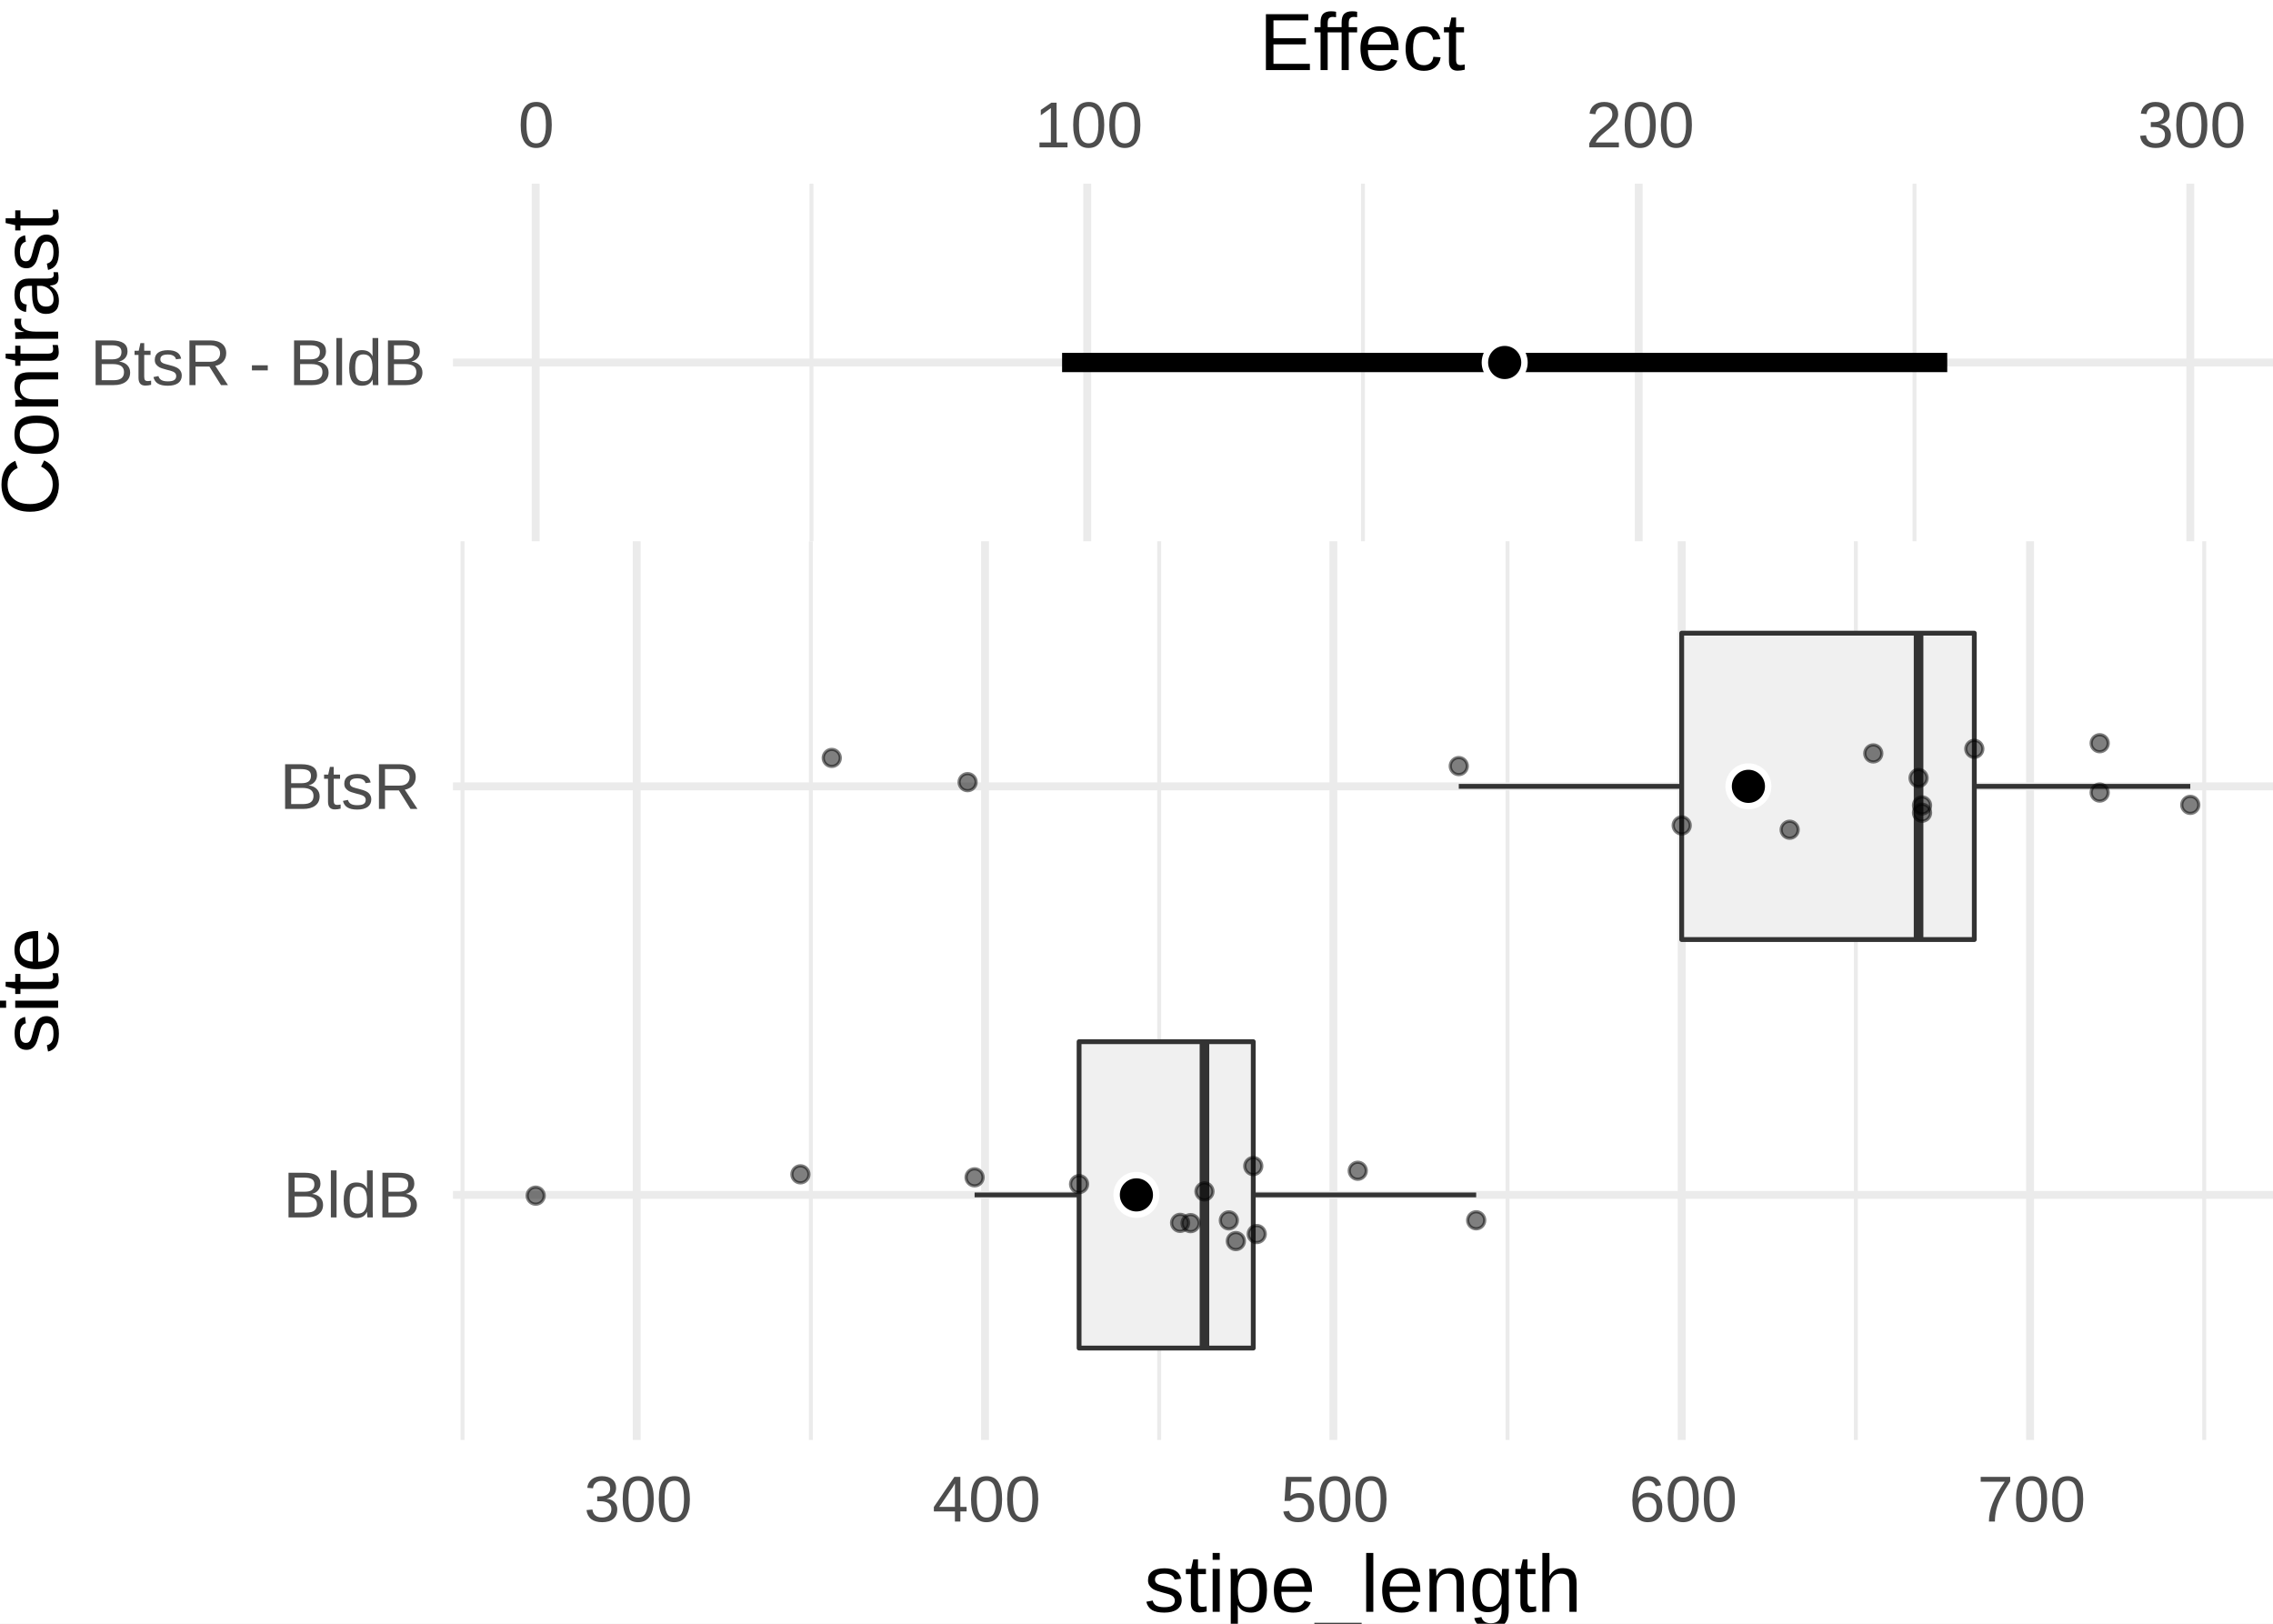
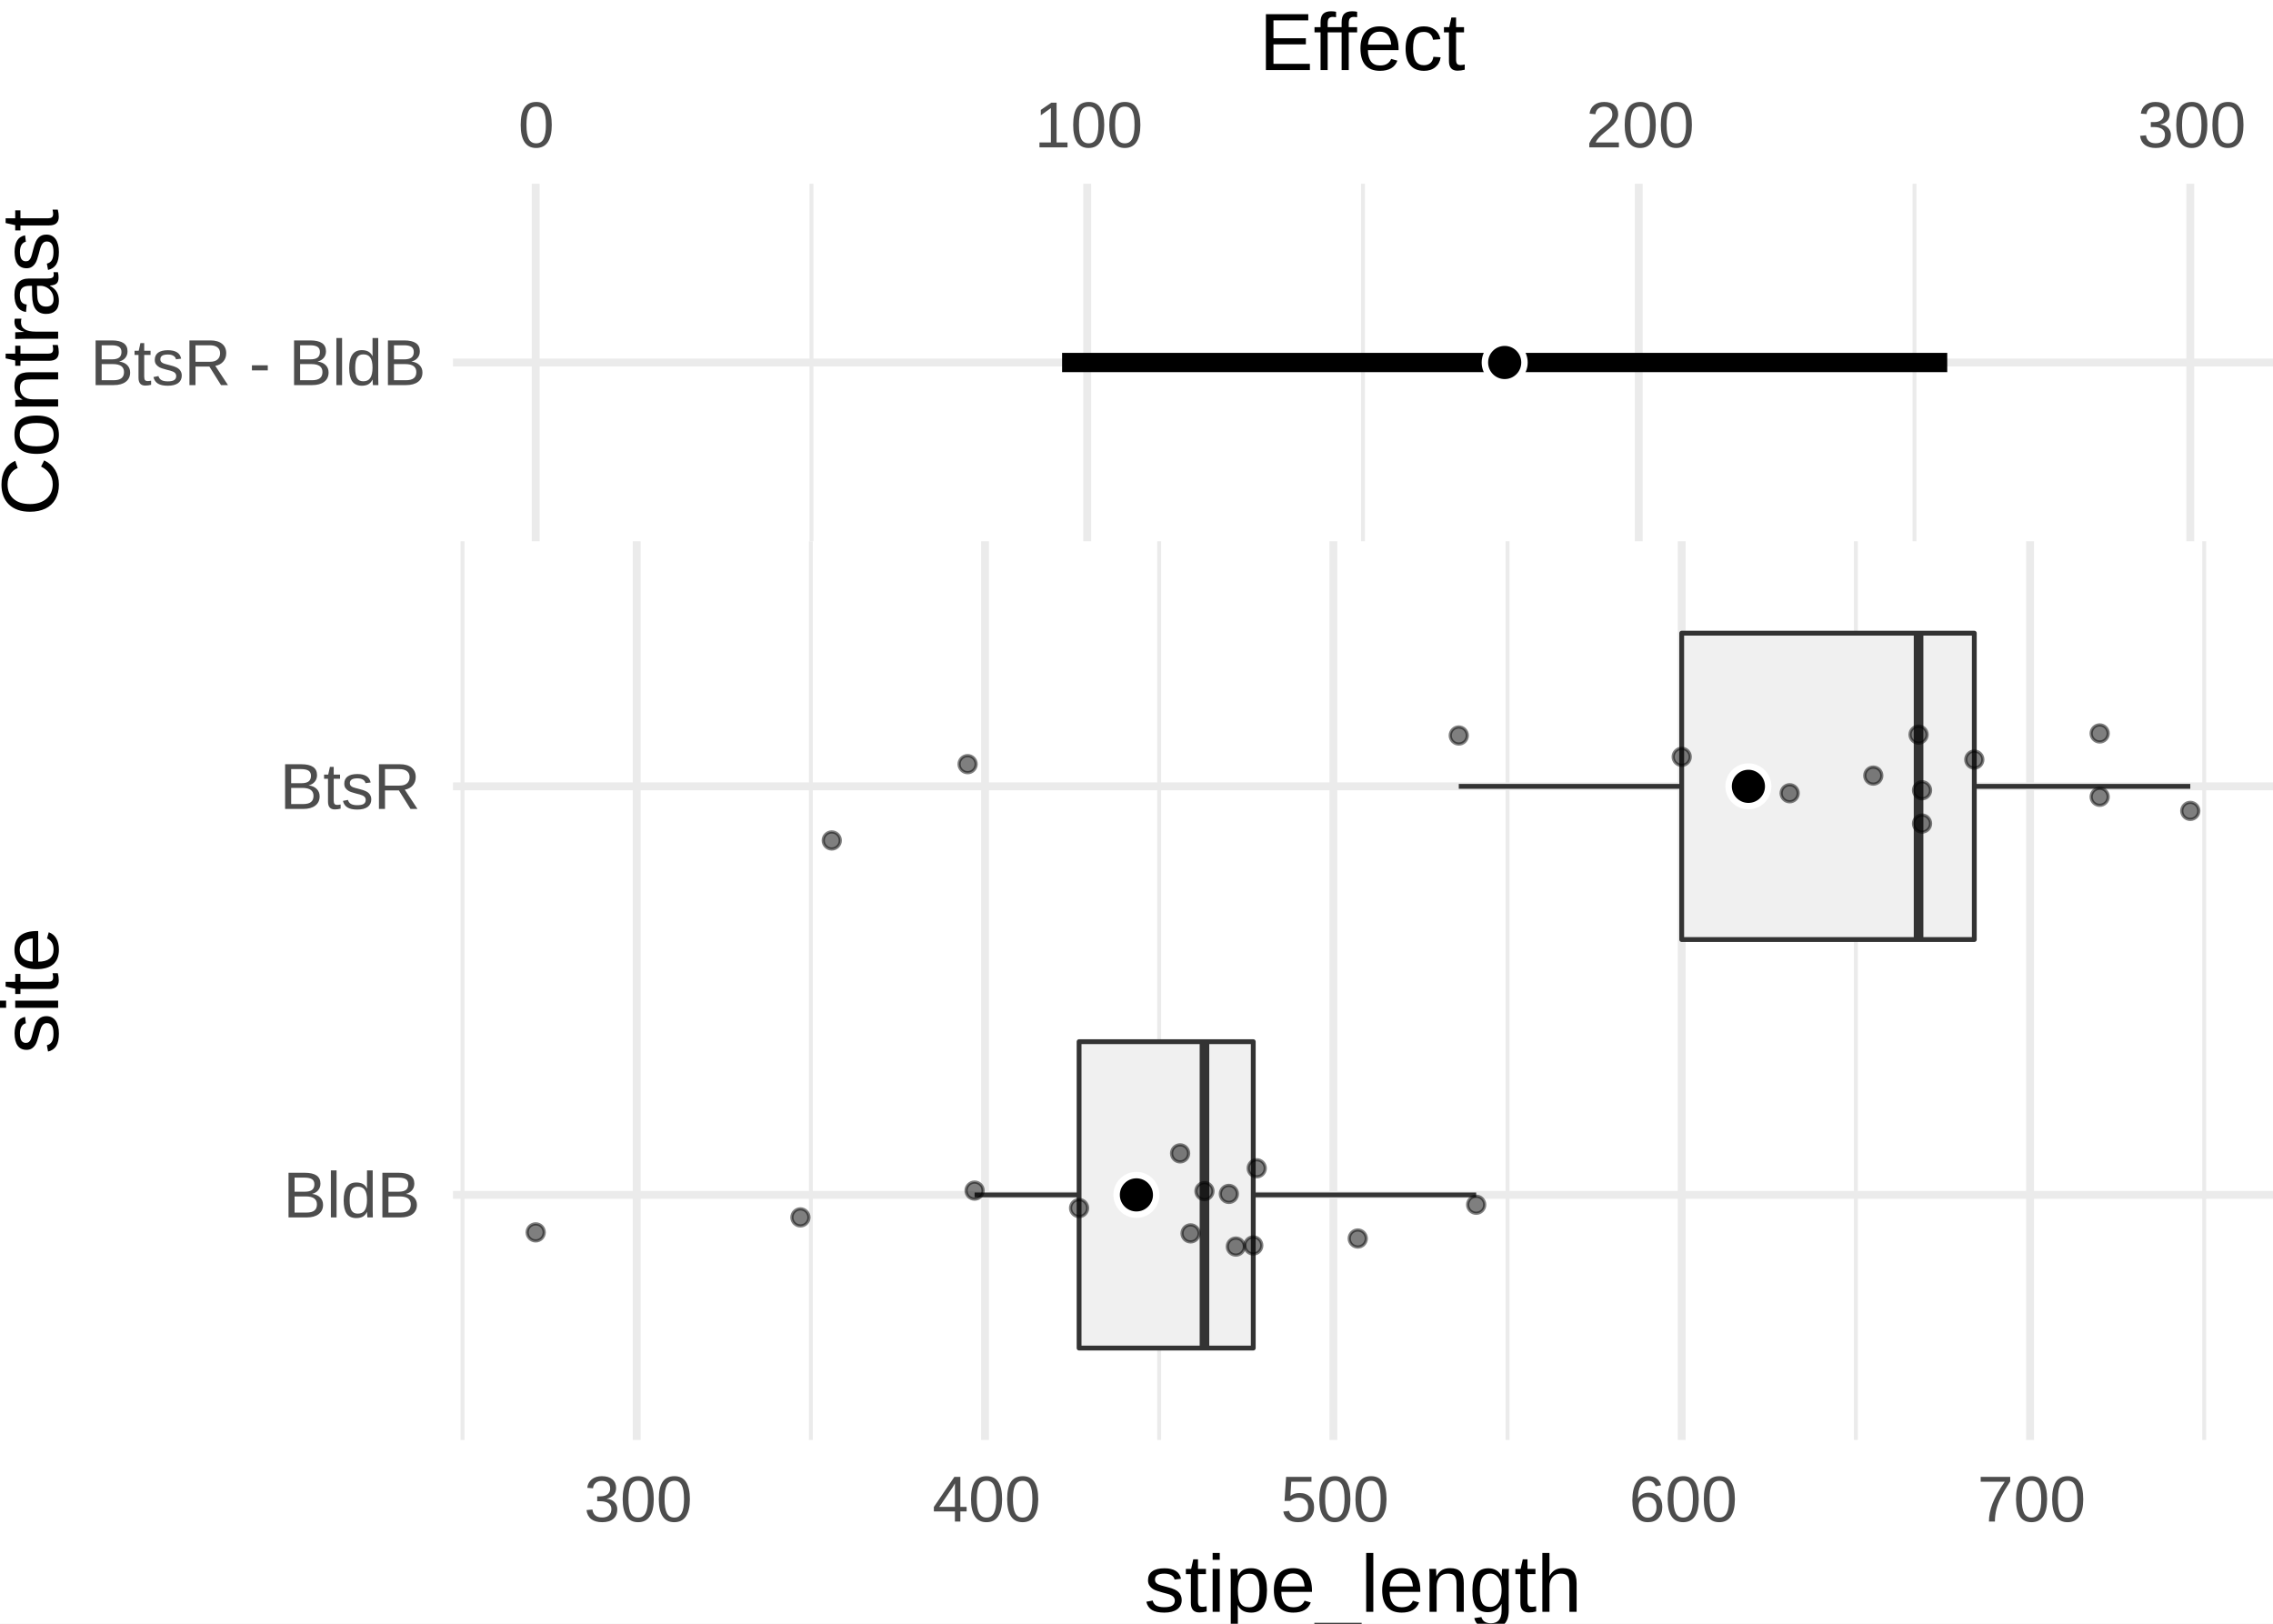
<svg xmlns="http://www.w3.org/2000/svg" viewBox="0 0 504.00 360.00">
  <defs>
    <style type="text/css">
    line, polyline, path, rect, circle {
      fill: none;
      stroke: #000000;
      stroke-linecap: round;
      stroke-linejoin: round;
      stroke-miterlimit: 10.00;
    }
  </style>
  </defs>
  <rect width="100%" height="100%" style="stroke: none; fill: #FFFFFF;" />
  <defs>
    <clipPath id="cpMHw1MDR8MTIwfDA=">
      <rect x="0.00" y="0.00" width="504.00" height="120.00" />
    </clipPath>
  </defs>
  <defs>
    <clipPath id="cpMHw1MDR8MzYwfDA=">
      <rect x="0.00" y="0.00" width="504.00" height="360.00" />
    </clipPath>
  </defs>
  <defs>
    <clipPath id="cpMTAwLjQzNXw1MDR8MTIwfDQwLjczOTI=">
      <rect x="100.44" y="40.74" width="403.56" height="79.26" />
    </clipPath>
  </defs>
  <polyline points="179.93,120.00 179.93,40.74 " style="stroke-width: 0.87; stroke: #EBEBEB; stroke-linecap: butt;" clip-path="url(#cpMTAwLjQzNXw1MDR8MTIwfDQwLjczOTI=)" />
  <polyline points="302.22,120.00 302.22,40.74 " style="stroke-width: 0.87; stroke: #EBEBEB; stroke-linecap: butt;" clip-path="url(#cpMTAwLjQzNXw1MDR8MTIwfDQwLjczOTI=)" />
  <polyline points="424.51,120.00 424.51,40.74 " style="stroke-width: 0.87; stroke: #EBEBEB; stroke-linecap: butt;" clip-path="url(#cpMTAwLjQzNXw1MDR8MTIwfDQwLjczOTI=)" />
  <polyline points="100.44,80.37 504.00,80.37 " style="stroke-width: 1.75; stroke: #EBEBEB; stroke-linecap: butt;" clip-path="url(#cpMTAwLjQzNXw1MDR8MTIwfDQwLjczOTI=)" />
  <polyline points="118.78,120.00 118.78,40.74 " style="stroke-width: 1.75; stroke: #EBEBEB; stroke-linecap: butt;" clip-path="url(#cpMTAwLjQzNXw1MDR8MTIwfDQwLjczOTI=)" />
  <polyline points="241.07,120.00 241.07,40.74 " style="stroke-width: 1.75; stroke: #EBEBEB; stroke-linecap: butt;" clip-path="url(#cpMTAwLjQzNXw1MDR8MTIwfDQwLjczOTI=)" />
  <polyline points="363.36,120.00 363.36,40.74 " style="stroke-width: 1.75; stroke: #EBEBEB; stroke-linecap: butt;" clip-path="url(#cpMTAwLjQzNXw1MDR8MTIwfDQwLjczOTI=)" />
  <polyline points="485.66,120.00 485.66,40.74 " style="stroke-width: 1.75; stroke: #EBEBEB; stroke-linecap: butt;" clip-path="url(#cpMTAwLjQzNXw1MDR8MTIwfDQwLjczOTI=)" />
  <line x1="235.50" y1="80.37" x2="431.77" y2="80.37" style="stroke-width: 4.27; stroke-linecap: butt;" clip-path="url(#cpMTAwLjQzNXw1MDR8MTIwfDQwLjczOTI=)" />
  <circle cx="333.64" cy="80.37" r="3.56pt" style="stroke-width: 0.71; stroke: #FFFFFF; fill: #FFFFFF;" clip-path="url(#cpMTAwLjQzNXw1MDR8MTIwfDQwLjczOTI=)" />
  <circle cx="333.64" cy="80.37" r="2.49pt" style="stroke-width: 0.71; fill: #000000;" clip-path="url(#cpMTAwLjQzNXw1MDR8MTIwfDQwLjczOTI=)" />
  <defs>
    <clipPath id="cpMHw1MDR8MzYwfDA=">
      <rect x="0.00" y="0.00" width="504.00" height="360.00" />
    </clipPath>
  </defs>
  <g clip-path="url(#cpMHw1MDR8MzYwfDA=)">
    <text x="114.89" y="32.67" style="font-size: 14.40px; fill: #4D4D4D; font-family: Arial;" textLength="7.79px" lengthAdjust="spacingAndGlyphs">0</text>
  </g>
  <g clip-path="url(#cpMHw1MDR8MzYwfDA=)">
    <text x="229.39" y="32.67" style="font-size: 14.40px; fill: #4D4D4D; font-family: Arial;" textLength="23.36px" lengthAdjust="spacingAndGlyphs">100</text>
  </g>
  <g clip-path="url(#cpMHw1MDR8MzYwfDA=)">
    <text x="351.68" y="32.67" style="font-size: 14.40px; fill: #4D4D4D; font-family: Arial;" textLength="23.36px" lengthAdjust="spacingAndGlyphs">200</text>
  </g>
  <g clip-path="url(#cpMHw1MDR8MzYwfDA=)">
    <text x="473.98" y="32.67" style="font-size: 14.40px; fill: #4D4D4D; font-family: Arial;" textLength="23.36px" lengthAdjust="spacingAndGlyphs">300</text>
  </g>
  <g clip-path="url(#cpMHw1MDR8MzYwfDA=)">
    <text x="20.01" y="85.38" style="font-size: 14.40px; fill: #4D4D4D; font-family: Arial;" textLength="72.35px" lengthAdjust="spacingAndGlyphs">BtsR - BldB</text>
  </g>
  <g clip-path="url(#cpMHw1MDR8MzYwfDA=)">
    <text x="279.21" y="15.53" style="font-size: 18.00px; font-family: Arial;" textLength="46.02px" lengthAdjust="spacingAndGlyphs">Effect</text>
  </g>
  <g clip-path="url(#cpMHw1MDR8MzYwfDA=)">
    <text transform="translate(12.89,114.38) rotate(-90)" style="font-size: 18.00px; font-family: Arial;" textLength="68.03px" lengthAdjust="spacingAndGlyphs">Contrast</text>
  </g>
  <defs>
    <clipPath id="cpMHw1MDR8MzYwfDEyMA==">
      <rect x="0.00" y="120.00" width="504.00" height="240.00" />
    </clipPath>
  </defs>
  <defs>
    <clipPath id="cpMHw1MDR8MzYwfDA=">
      <rect x="0.00" y="0.00" width="504.00" height="360.00" />
    </clipPath>
  </defs>
  <defs>
    <clipPath id="cpMTAwLjQzNXw1MDR8MzE5LjI2MXwxMjA=">
      <rect x="100.44" y="120.00" width="403.56" height="199.26" />
    </clipPath>
  </defs>
  <polyline points="102.56,319.26 102.56,120.00 " style="stroke-width: 0.87; stroke: #EBEBEB; stroke-linecap: butt;" clip-path="url(#cpMTAwLjQzNXw1MDR8MzE5LjI2MXwxMjA=)" />
  <polyline points="179.80,319.26 179.80,120.00 " style="stroke-width: 0.87; stroke: #EBEBEB; stroke-linecap: butt;" clip-path="url(#cpMTAwLjQzNXw1MDR8MzE5LjI2MXwxMjA=)" />
  <polyline points="257.03,319.26 257.03,120.00 " style="stroke-width: 0.87; stroke: #EBEBEB; stroke-linecap: butt;" clip-path="url(#cpMTAwLjQzNXw1MDR8MzE5LjI2MXwxMjA=)" />
  <polyline points="334.27,319.26 334.27,120.00 " style="stroke-width: 0.87; stroke: #EBEBEB; stroke-linecap: butt;" clip-path="url(#cpMTAwLjQzNXw1MDR8MzE5LjI2MXwxMjA=)" />
  <polyline points="411.51,319.26 411.51,120.00 " style="stroke-width: 0.87; stroke: #EBEBEB; stroke-linecap: butt;" clip-path="url(#cpMTAwLjQzNXw1MDR8MzE5LjI2MXwxMjA=)" />
  <polyline points="488.75,319.26 488.75,120.00 " style="stroke-width: 0.87; stroke: #EBEBEB; stroke-linecap: butt;" clip-path="url(#cpMTAwLjQzNXw1MDR8MzE5LjI2MXwxMjA=)" />
  <polyline points="100.44,264.92 504.00,264.92 " style="stroke-width: 1.75; stroke: #EBEBEB; stroke-linecap: butt;" clip-path="url(#cpMTAwLjQzNXw1MDR8MzE5LjI2MXwxMjA=)" />
  <polyline points="100.44,174.34 504.00,174.34 " style="stroke-width: 1.75; stroke: #EBEBEB; stroke-linecap: butt;" clip-path="url(#cpMTAwLjQzNXw1MDR8MzE5LjI2MXwxMjA=)" />
  <polyline points="141.18,319.26 141.18,120.00 " style="stroke-width: 1.75; stroke: #EBEBEB; stroke-linecap: butt;" clip-path="url(#cpMTAwLjQzNXw1MDR8MzE5LjI2MXwxMjA=)" />
  <polyline points="218.42,319.26 218.42,120.00 " style="stroke-width: 1.75; stroke: #EBEBEB; stroke-linecap: butt;" clip-path="url(#cpMTAwLjQzNXw1MDR8MzE5LjI2MXwxMjA=)" />
  <polyline points="295.65,319.26 295.65,120.00 " style="stroke-width: 1.75; stroke: #EBEBEB; stroke-linecap: butt;" clip-path="url(#cpMTAwLjQzNXw1MDR8MzE5LjI2MXwxMjA=)" />
  <polyline points="372.89,319.26 372.89,120.00 " style="stroke-width: 1.75; stroke: #EBEBEB; stroke-linecap: butt;" clip-path="url(#cpMTAwLjQzNXw1MDR8MzE5LjI2MXwxMjA=)" />
  <polyline points="450.13,319.26 450.13,120.00 " style="stroke-width: 1.75; stroke: #EBEBEB; stroke-linecap: butt;" clip-path="url(#cpMTAwLjQzNXw1MDR8MzE5LjI2MXwxMjA=)" />
  <circle cx="177.48" cy="264.92" r="1.95pt" style="stroke-width: 0.71; stroke: none;" clip-path="url(#cpMTAwLjQzNXw1MDR8MzE5LjI2MXwxMjA=)" />
  <circle cx="118.78" cy="264.92" r="1.95pt" style="stroke-width: 0.71; stroke: none;" clip-path="url(#cpMTAwLjQzNXw1MDR8MzE5LjI2MXwxMjA=)" />
  <line x1="277.89" y1="264.92" x2="327.32" y2="264.92" style="stroke-width: 1.07; stroke: #333333; stroke-linecap: butt;" clip-path="url(#cpMTAwLjQzNXw1MDR8MzE5LjI2MXwxMjA=)" />
  <line x1="239.27" y1="264.92" x2="216.10" y2="264.92" style="stroke-width: 1.07; stroke: #333333; stroke-linecap: butt;" clip-path="url(#cpMTAwLjQzNXw1MDR8MzE5LjI2MXwxMjA=)" />
  <polyline points="277.89,298.88 239.27,298.88 239.27,230.95 277.89,230.95 277.89,298.88 " style="stroke-width: 1.07; stroke: #333333; fill: #F0F0F0;" clip-path="url(#cpMTAwLjQzNXw1MDR8MzE5LjI2MXwxMjA=)" />
  <line x1="267.07" y1="298.88" x2="267.07" y2="230.95" style="stroke-width: 2.13; stroke: #333333; stroke-linecap: butt;" clip-path="url(#cpMTAwLjQzNXw1MDR8MzE5LjI2MXwxMjA=)" />
  <circle cx="214.55" cy="174.34" r="1.95pt" style="stroke-width: 0.71; stroke: none;" clip-path="url(#cpMTAwLjQzNXw1MDR8MzE5LjI2MXwxMjA=)" />
  <circle cx="184.43" cy="174.34" r="1.95pt" style="stroke-width: 0.71; stroke: none;" clip-path="url(#cpMTAwLjQzNXw1MDR8MzE5LjI2MXwxMjA=)" />
  <line x1="437.77" y1="174.34" x2="485.66" y2="174.34" style="stroke-width: 1.07; stroke: #333333; stroke-linecap: butt;" clip-path="url(#cpMTAwLjQzNXw1MDR8MzE5LjI2MXwxMjA=)" />
  <line x1="372.89" y1="174.34" x2="323.46" y2="174.34" style="stroke-width: 1.07; stroke: #333333; stroke-linecap: butt;" clip-path="url(#cpMTAwLjQzNXw1MDR8MzE5LjI2MXwxMjA=)" />
  <polyline points="437.77,208.31 372.89,208.31 372.89,140.38 437.77,140.38 437.77,208.31 " style="stroke-width: 1.07; stroke: #333333; fill: #F0F0F0;" clip-path="url(#cpMTAwLjQzNXw1MDR8MzE5LjI2MXwxMjA=)" />
  <line x1="425.41" y1="208.31" x2="425.41" y2="140.38" style="stroke-width: 2.13; stroke: #333333; stroke-linecap: butt;" clip-path="url(#cpMTAwLjQzNXw1MDR8MzE5LjI2MXwxMjA=)" />
-   <circle cx="261.67" cy="271.12" r="1.42pt" style="stroke-width: 0.71; stroke: #000000; stroke-opacity: 0.50; fill: #000000; fill-opacity: 0.50;" clip-path="url(#cpMTAwLjQzNXw1MDR8MzE5LjI2MXwxMjA=)" />
-   <circle cx="277.89" cy="258.53" r="1.42pt" style="stroke-width: 0.71; stroke: #000000; stroke-opacity: 0.50; fill: #000000; fill-opacity: 0.50;" clip-path="url(#cpMTAwLjQzNXw1MDR8MzE5LjI2MXwxMjA=)" />
-   <circle cx="239.27" cy="262.53" r="1.42pt" style="stroke-width: 0.71; stroke: #000000; stroke-opacity: 0.50; fill: #000000; fill-opacity: 0.50;" clip-path="url(#cpMTAwLjQzNXw1MDR8MzE5LjI2MXwxMjA=)" />
-   <circle cx="177.48" cy="260.36" r="1.42pt" style="stroke-width: 0.71; stroke: #000000; stroke-opacity: 0.50; fill: #000000; fill-opacity: 0.50;" clip-path="url(#cpMTAwLjQzNXw1MDR8MzE5LjI2MXwxMjA=)" />
-   <circle cx="272.48" cy="270.57" r="1.42pt" style="stroke-width: 0.71; stroke: #000000; stroke-opacity: 0.50; fill: #000000; fill-opacity: 0.50;" clip-path="url(#cpMTAwLjQzNXw1MDR8MzE5LjI2MXwxMjA=)" />
-   <circle cx="278.66" cy="273.60" r="1.42pt" style="stroke-width: 0.71; stroke: #000000; stroke-opacity: 0.50; fill: #000000; fill-opacity: 0.50;" clip-path="url(#cpMTAwLjQzNXw1MDR8MzE5LjI2MXwxMjA=)" />
-   <circle cx="274.03" cy="275.16" r="1.42pt" style="stroke-width: 0.71; stroke: #000000; stroke-opacity: 0.50; fill: #000000; fill-opacity: 0.50;" clip-path="url(#cpMTAwLjQzNXw1MDR8MzE5LjI2MXwxMjA=)" />
-   <circle cx="263.99" cy="271.18" r="1.42pt" style="stroke-width: 0.71; stroke: #000000; stroke-opacity: 0.50; fill: #000000; fill-opacity: 0.50;" clip-path="url(#cpMTAwLjQzNXw1MDR8MzE5LjI2MXwxMjA=)" />
-   <circle cx="216.10" cy="261.03" r="1.42pt" style="stroke-width: 0.71; stroke: #000000; stroke-opacity: 0.50; fill: #000000; fill-opacity: 0.50;" clip-path="url(#cpMTAwLjQzNXw1MDR8MzE5LjI2MXwxMjA=)" />
-   <circle cx="327.32" cy="270.55" r="1.42pt" style="stroke-width: 0.71; stroke: #000000; stroke-opacity: 0.50; fill: #000000; fill-opacity: 0.50;" clip-path="url(#cpMTAwLjQzNXw1MDR8MzE5LjI2MXwxMjA=)" />
-   <circle cx="301.06" cy="259.57" r="1.42pt" style="stroke-width: 0.71; stroke: #000000; stroke-opacity: 0.50; fill: #000000; fill-opacity: 0.50;" clip-path="url(#cpMTAwLjQzNXw1MDR8MzE5LjI2MXwxMjA=)" />
-   <circle cx="267.07" cy="264.15" r="1.42pt" style="stroke-width: 0.71; stroke: #000000; stroke-opacity: 0.50; fill: #000000; fill-opacity: 0.50;" clip-path="url(#cpMTAwLjQzNXw1MDR8MzE5LjI2MXwxMjA=)" />
-   <circle cx="118.78" cy="265.09" r="1.42pt" style="stroke-width: 0.71; stroke: #000000; stroke-opacity: 0.50; fill: #000000; fill-opacity: 0.50;" clip-path="url(#cpMTAwLjQzNXw1MDR8MzE5LjI2MXwxMjA=)" />
-   <circle cx="465.57" cy="164.78" r="1.42pt" style="stroke-width: 0.71; stroke: #000000; stroke-opacity: 0.50; fill: #000000; fill-opacity: 0.50;" clip-path="url(#cpMTAwLjQzNXw1MDR8MzE5LjI2MXwxMjA=)" />
-   <circle cx="372.89" cy="183.01" r="1.42pt" style="stroke-width: 0.71; stroke: #000000; stroke-opacity: 0.50; fill: #000000; fill-opacity: 0.50;" clip-path="url(#cpMTAwLjQzNXw1MDR8MzE5LjI2MXwxMjA=)" />
-   <circle cx="465.57" cy="175.72" r="1.42pt" style="stroke-width: 0.71; stroke: #000000; stroke-opacity: 0.50; fill: #000000; fill-opacity: 0.50;" clip-path="url(#cpMTAwLjQzNXw1MDR8MzE5LjI2MXwxMjA=)" />
-   <circle cx="214.55" cy="173.41" r="1.42pt" style="stroke-width: 0.71; stroke: #000000; stroke-opacity: 0.50; fill: #000000; fill-opacity: 0.50;" clip-path="url(#cpMTAwLjQzNXw1MDR8MzE5LjI2MXwxMjA=)" />
-   <circle cx="426.18" cy="180.19" r="1.42pt" style="stroke-width: 0.71; stroke: #000000; stroke-opacity: 0.50; fill: #000000; fill-opacity: 0.50;" clip-path="url(#cpMTAwLjQzNXw1MDR8MzE5LjI2MXwxMjA=)" />
-   <circle cx="437.77" cy="166.03" r="1.42pt" style="stroke-width: 0.71; stroke: #000000; stroke-opacity: 0.50; fill: #000000; fill-opacity: 0.50;" clip-path="url(#cpMTAwLjQzNXw1MDR8MzE5LjI2MXwxMjA=)" />
-   <circle cx="425.41" cy="172.49" r="1.42pt" style="stroke-width: 0.71; stroke: #000000; stroke-opacity: 0.50; fill: #000000; fill-opacity: 0.50;" clip-path="url(#cpMTAwLjQzNXw1MDR8MzE5LjI2MXwxMjA=)" />
-   <circle cx="184.43" cy="168.04" r="1.42pt" style="stroke-width: 0.71; stroke: #000000; stroke-opacity: 0.50; fill: #000000; fill-opacity: 0.50;" clip-path="url(#cpMTAwLjQzNXw1MDR8MzE5LjI2MXwxMjA=)" />
-   <circle cx="396.83" cy="183.96" r="1.42pt" style="stroke-width: 0.71; stroke: #000000; stroke-opacity: 0.50; fill: #000000; fill-opacity: 0.50;" clip-path="url(#cpMTAwLjQzNXw1MDR8MzE5LjI2MXwxMjA=)" />
-   <circle cx="426.18" cy="178.57" r="1.42pt" style="stroke-width: 0.71; stroke: #000000; stroke-opacity: 0.50; fill: #000000; fill-opacity: 0.50;" clip-path="url(#cpMTAwLjQzNXw1MDR8MzE5LjI2MXwxMjA=)" />
-   <circle cx="485.66" cy="178.45" r="1.42pt" style="stroke-width: 0.71; stroke: #000000; stroke-opacity: 0.50; fill: #000000; fill-opacity: 0.50;" clip-path="url(#cpMTAwLjQzNXw1MDR8MzE5LjI2MXwxMjA=)" />
-   <circle cx="415.37" cy="167.04" r="1.42pt" style="stroke-width: 0.71; stroke: #000000; stroke-opacity: 0.50; fill: #000000; fill-opacity: 0.50;" clip-path="url(#cpMTAwLjQzNXw1MDR8MzE5LjI2MXwxMjA=)" />
-   <circle cx="323.46" cy="169.85" r="1.42pt" style="stroke-width: 0.71; stroke: #000000; stroke-opacity: 0.50; fill: #000000; fill-opacity: 0.50;" clip-path="url(#cpMTAwLjQzNXw1MDR8MzE5LjI2MXwxMjA=)" />
+   <circle cx="261.67" cy="255.71" r="1.42pt" style="stroke-width: 0.71; stroke: #000000; stroke-opacity: 0.50; fill: #000000; fill-opacity: 0.50;" clip-path="url(#cpMTAwLjQzNXw1MDR8MzE5LjI2MXwxMjA=)" />
+   <circle cx="277.89" cy="276.13" r="1.42pt" style="stroke-width: 0.71; stroke: #000000; stroke-opacity: 0.50; fill: #000000; fill-opacity: 0.50;" clip-path="url(#cpMTAwLjQzNXw1MDR8MzE5LjI2MXwxMjA=)" />
+   <circle cx="239.27" cy="267.84" r="1.42pt" style="stroke-width: 0.71; stroke: #000000; stroke-opacity: 0.50; fill: #000000; fill-opacity: 0.50;" clip-path="url(#cpMTAwLjQzNXw1MDR8MzE5LjI2MXwxMjA=)" />
+   <circle cx="177.48" cy="269.91" r="1.42pt" style="stroke-width: 0.71; stroke: #000000; stroke-opacity: 0.50; fill: #000000; fill-opacity: 0.50;" clip-path="url(#cpMTAwLjQzNXw1MDR8MzE5LjI2MXwxMjA=)" />
+   <circle cx="272.48" cy="264.70" r="1.42pt" style="stroke-width: 0.71; stroke: #000000; stroke-opacity: 0.50; fill: #000000; fill-opacity: 0.50;" clip-path="url(#cpMTAwLjQzNXw1MDR8MzE5LjI2MXwxMjA=)" />
+   <circle cx="278.66" cy="259.02" r="1.42pt" style="stroke-width: 0.71; stroke: #000000; stroke-opacity: 0.50; fill: #000000; fill-opacity: 0.50;" clip-path="url(#cpMTAwLjQzNXw1MDR8MzE5LjI2MXwxMjA=)" />
+   <circle cx="274.03" cy="276.38" r="1.42pt" style="stroke-width: 0.71; stroke: #000000; stroke-opacity: 0.50; fill: #000000; fill-opacity: 0.50;" clip-path="url(#cpMTAwLjQzNXw1MDR8MzE5LjI2MXwxMjA=)" />
+   <circle cx="263.99" cy="273.45" r="1.42pt" style="stroke-width: 0.71; stroke: #000000; stroke-opacity: 0.50; fill: #000000; fill-opacity: 0.50;" clip-path="url(#cpMTAwLjQzNXw1MDR8MzE5LjI2MXwxMjA=)" />
+   <circle cx="216.10" cy="263.97" r="1.42pt" style="stroke-width: 0.71; stroke: #000000; stroke-opacity: 0.50; fill: #000000; fill-opacity: 0.50;" clip-path="url(#cpMTAwLjQzNXw1MDR8MzE5LjI2MXwxMjA=)" />
+   <circle cx="327.32" cy="267.10" r="1.42pt" style="stroke-width: 0.71; stroke: #000000; stroke-opacity: 0.50; fill: #000000; fill-opacity: 0.50;" clip-path="url(#cpMTAwLjQzNXw1MDR8MzE5LjI2MXwxMjA=)" />
+   <circle cx="301.06" cy="274.59" r="1.42pt" style="stroke-width: 0.71; stroke: #000000; stroke-opacity: 0.50; fill: #000000; fill-opacity: 0.50;" clip-path="url(#cpMTAwLjQzNXw1MDR8MzE5LjI2MXwxMjA=)" />
+   <circle cx="267.07" cy="264.09" r="1.42pt" style="stroke-width: 0.71; stroke: #000000; stroke-opacity: 0.50; fill: #000000; fill-opacity: 0.50;" clip-path="url(#cpMTAwLjQzNXw1MDR8MzE5LjI2MXwxMjA=)" />
+   <circle cx="118.78" cy="273.23" r="1.42pt" style="stroke-width: 0.71; stroke: #000000; stroke-opacity: 0.50; fill: #000000; fill-opacity: 0.50;" clip-path="url(#cpMTAwLjQzNXw1MDR8MzE5LjI2MXwxMjA=)" />
+   <circle cx="465.57" cy="176.66" r="1.42pt" style="stroke-width: 0.71; stroke: #000000; stroke-opacity: 0.50; fill: #000000; fill-opacity: 0.50;" clip-path="url(#cpMTAwLjQzNXw1MDR8MzE5LjI2MXwxMjA=)" />
+   <circle cx="372.89" cy="167.80" r="1.42pt" style="stroke-width: 0.71; stroke: #000000; stroke-opacity: 0.50; fill: #000000; fill-opacity: 0.50;" clip-path="url(#cpMTAwLjQzNXw1MDR8MzE5LjI2MXwxMjA=)" />
+   <circle cx="465.57" cy="162.61" r="1.42pt" style="stroke-width: 0.71; stroke: #000000; stroke-opacity: 0.50; fill: #000000; fill-opacity: 0.50;" clip-path="url(#cpMTAwLjQzNXw1MDR8MzE5LjI2MXwxMjA=)" />
+   <circle cx="214.55" cy="169.42" r="1.42pt" style="stroke-width: 0.71; stroke: #000000; stroke-opacity: 0.50; fill: #000000; fill-opacity: 0.50;" clip-path="url(#cpMTAwLjQzNXw1MDR8MzE5LjI2MXwxMjA=)" />
+   <circle cx="426.18" cy="175.21" r="1.42pt" style="stroke-width: 0.71; stroke: #000000; stroke-opacity: 0.50; fill: #000000; fill-opacity: 0.50;" clip-path="url(#cpMTAwLjQzNXw1MDR8MzE5LjI2MXwxMjA=)" />
+   <circle cx="437.77" cy="168.41" r="1.42pt" style="stroke-width: 0.71; stroke: #000000; stroke-opacity: 0.50; fill: #000000; fill-opacity: 0.50;" clip-path="url(#cpMTAwLjQzNXw1MDR8MzE5LjI2MXwxMjA=)" />
+   <circle cx="425.41" cy="162.87" r="1.42pt" style="stroke-width: 0.71; stroke: #000000; stroke-opacity: 0.50; fill: #000000; fill-opacity: 0.50;" clip-path="url(#cpMTAwLjQzNXw1MDR8MzE5LjI2MXwxMjA=)" />
+   <circle cx="184.43" cy="186.34" r="1.42pt" style="stroke-width: 0.71; stroke: #000000; stroke-opacity: 0.50; fill: #000000; fill-opacity: 0.50;" clip-path="url(#cpMTAwLjQzNXw1MDR8MzE5LjI2MXwxMjA=)" />
+   <circle cx="396.83" cy="175.87" r="1.42pt" style="stroke-width: 0.71; stroke: #000000; stroke-opacity: 0.50; fill: #000000; fill-opacity: 0.50;" clip-path="url(#cpMTAwLjQzNXw1MDR8MzE5LjI2MXwxMjA=)" />
+   <circle cx="426.18" cy="182.59" r="1.42pt" style="stroke-width: 0.71; stroke: #000000; stroke-opacity: 0.50; fill: #000000; fill-opacity: 0.50;" clip-path="url(#cpMTAwLjQzNXw1MDR8MzE5LjI2MXwxMjA=)" />
+   <circle cx="485.66" cy="179.78" r="1.42pt" style="stroke-width: 0.71; stroke: #000000; stroke-opacity: 0.50; fill: #000000; fill-opacity: 0.50;" clip-path="url(#cpMTAwLjQzNXw1MDR8MzE5LjI2MXwxMjA=)" />
+   <circle cx="415.37" cy="171.96" r="1.42pt" style="stroke-width: 0.71; stroke: #000000; stroke-opacity: 0.50; fill: #000000; fill-opacity: 0.50;" clip-path="url(#cpMTAwLjQzNXw1MDR8MzE5LjI2MXwxMjA=)" />
+   <circle cx="323.46" cy="163.07" r="1.42pt" style="stroke-width: 0.71; stroke: #000000; stroke-opacity: 0.50; fill: #000000; fill-opacity: 0.50;" clip-path="url(#cpMTAwLjQzNXw1MDR8MzE5LjI2MXwxMjA=)" />
  <circle cx="251.98" cy="264.92" r="3.56pt" style="stroke-width: 0.71; stroke: #FFFFFF; fill: #FFFFFF;" clip-path="url(#cpMTAwLjQzNXw1MDR8MzE5LjI2MXwxMjA=)" />
  <circle cx="387.68" cy="174.34" r="3.56pt" style="stroke-width: 0.71; stroke: #FFFFFF; fill: #FFFFFF;" clip-path="url(#cpMTAwLjQzNXw1MDR8MzE5LjI2MXwxMjA=)" />
  <circle cx="251.98" cy="264.92" r="2.49pt" style="stroke-width: 0.71; fill: #000000;" clip-path="url(#cpMTAwLjQzNXw1MDR8MzE5LjI2MXwxMjA=)" />
  <circle cx="387.68" cy="174.34" r="2.49pt" style="stroke-width: 0.71; fill: #000000;" clip-path="url(#cpMTAwLjQzNXw1MDR8MzE5LjI2MXwxMjA=)" />
  <defs>
    <clipPath id="cpMHw1MDR8MzYwfDA=">
      <rect x="0.00" y="0.00" width="504.00" height="360.00" />
    </clipPath>
  </defs>
  <g clip-path="url(#cpMHw1MDR8MzYwfDA=)">
    <text x="62.79" y="269.92" style="font-size: 14.40px; fill: #4D4D4D; font-family: Arial;" textLength="29.57px" lengthAdjust="spacingAndGlyphs">BldB</text>
  </g>
  <g clip-path="url(#cpMHw1MDR8MzYwfDA=)">
    <text x="62.03" y="179.35" style="font-size: 14.40px; fill: #4D4D4D; font-family: Arial;" textLength="30.34px" lengthAdjust="spacingAndGlyphs">BtsR</text>
  </g>
  <g clip-path="url(#cpMHw1MDR8MzYwfDA=)">
    <text x="129.50" y="337.35" style="font-size: 14.40px; fill: #4D4D4D; font-family: Arial;" textLength="23.36px" lengthAdjust="spacingAndGlyphs">300</text>
  </g>
  <g clip-path="url(#cpMHw1MDR8MzYwfDA=)">
    <text x="206.74" y="337.35" style="font-size: 14.40px; fill: #4D4D4D; font-family: Arial;" textLength="23.36px" lengthAdjust="spacingAndGlyphs">400</text>
  </g>
  <g clip-path="url(#cpMHw1MDR8MzYwfDA=)">
    <text x="283.97" y="337.35" style="font-size: 14.40px; fill: #4D4D4D; font-family: Arial;" textLength="23.36px" lengthAdjust="spacingAndGlyphs">500</text>
  </g>
  <g clip-path="url(#cpMHw1MDR8MzYwfDA=)">
    <text x="361.21" y="337.35" style="font-size: 14.40px; fill: #4D4D4D; font-family: Arial;" textLength="23.36px" lengthAdjust="spacingAndGlyphs">600</text>
  </g>
  <g clip-path="url(#cpMHw1MDR8MzYwfDA=)">
    <text x="438.45" y="337.35" style="font-size: 14.40px; fill: #4D4D4D; font-family: Arial;" textLength="23.36px" lengthAdjust="spacingAndGlyphs">700</text>
  </g>
  <g clip-path="url(#cpMHw1MDR8MzYwfDA=)">
    <text x="253.68" y="357.36" style="font-size: 18.00px; font-family: Arial;" textLength="97.08px" lengthAdjust="spacingAndGlyphs">stipe_length</text>
  </g>
  <g clip-path="url(#cpMHw1MDR8MzYwfDA=)">
    <text transform="translate(12.89,233.64) rotate(-90)" style="font-size: 18.00px; font-family: Arial;" textLength="28.01px" lengthAdjust="spacingAndGlyphs">site</text>
  </g>
</svg>
